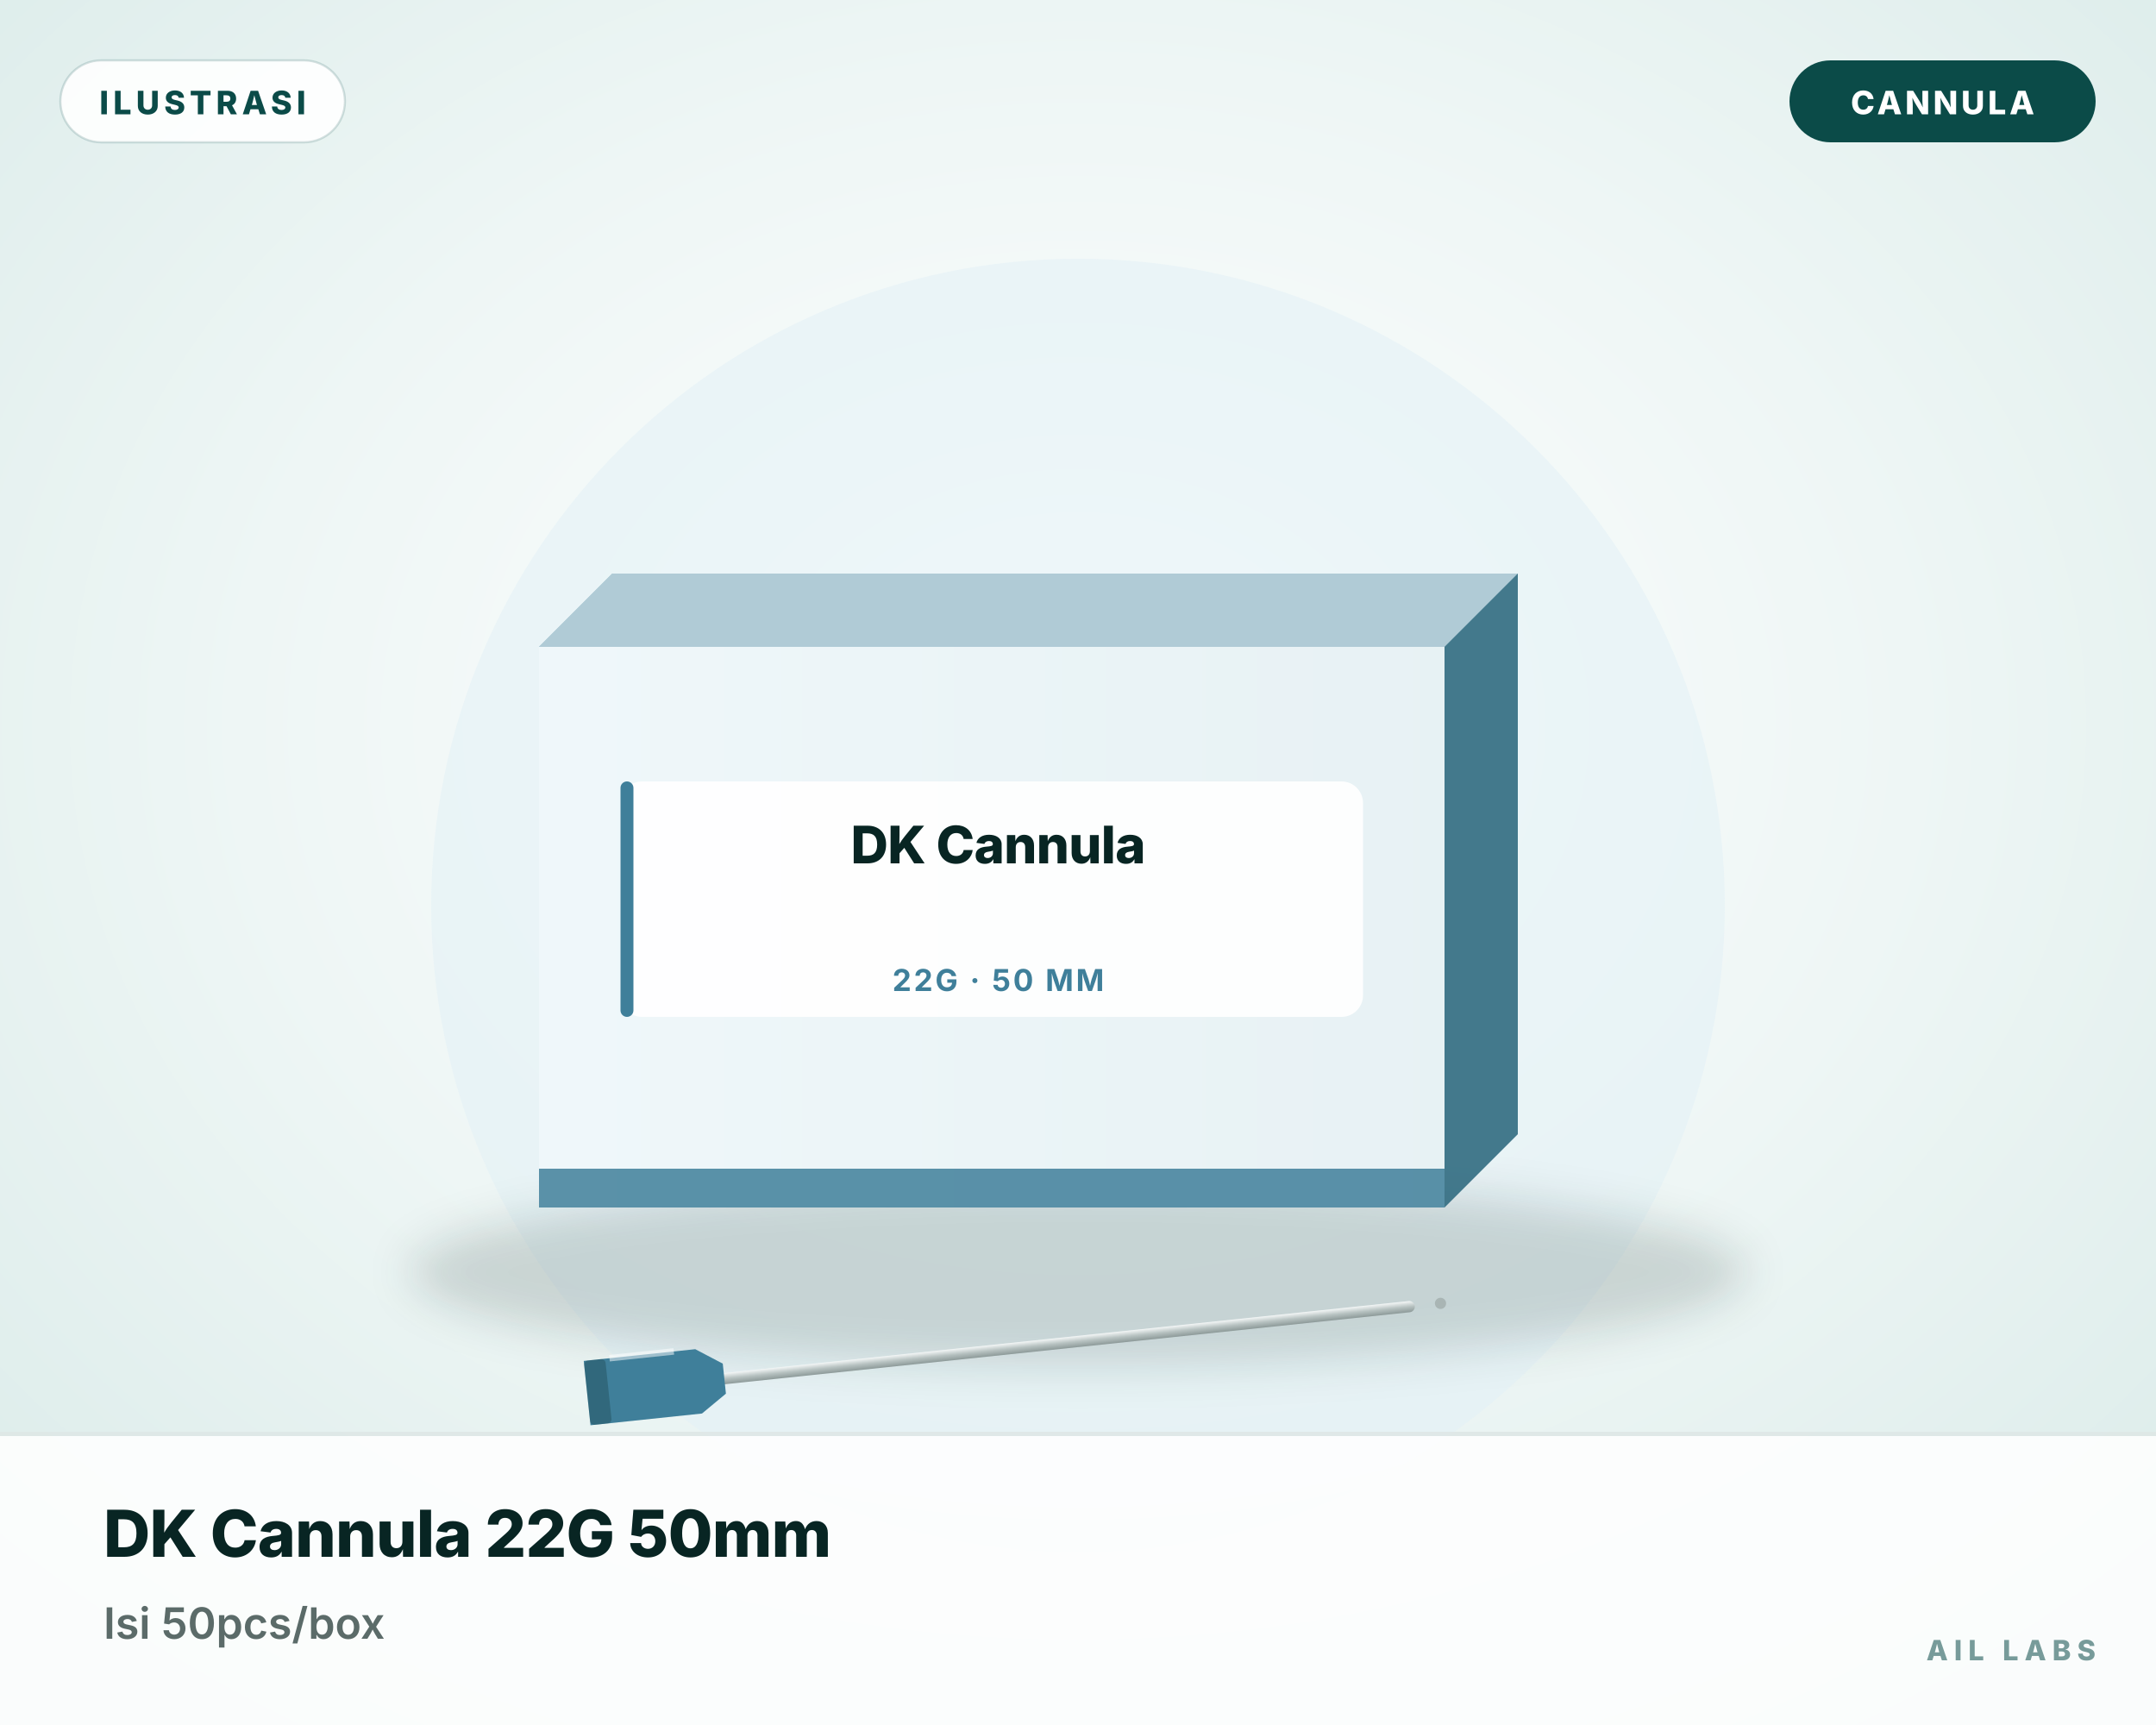
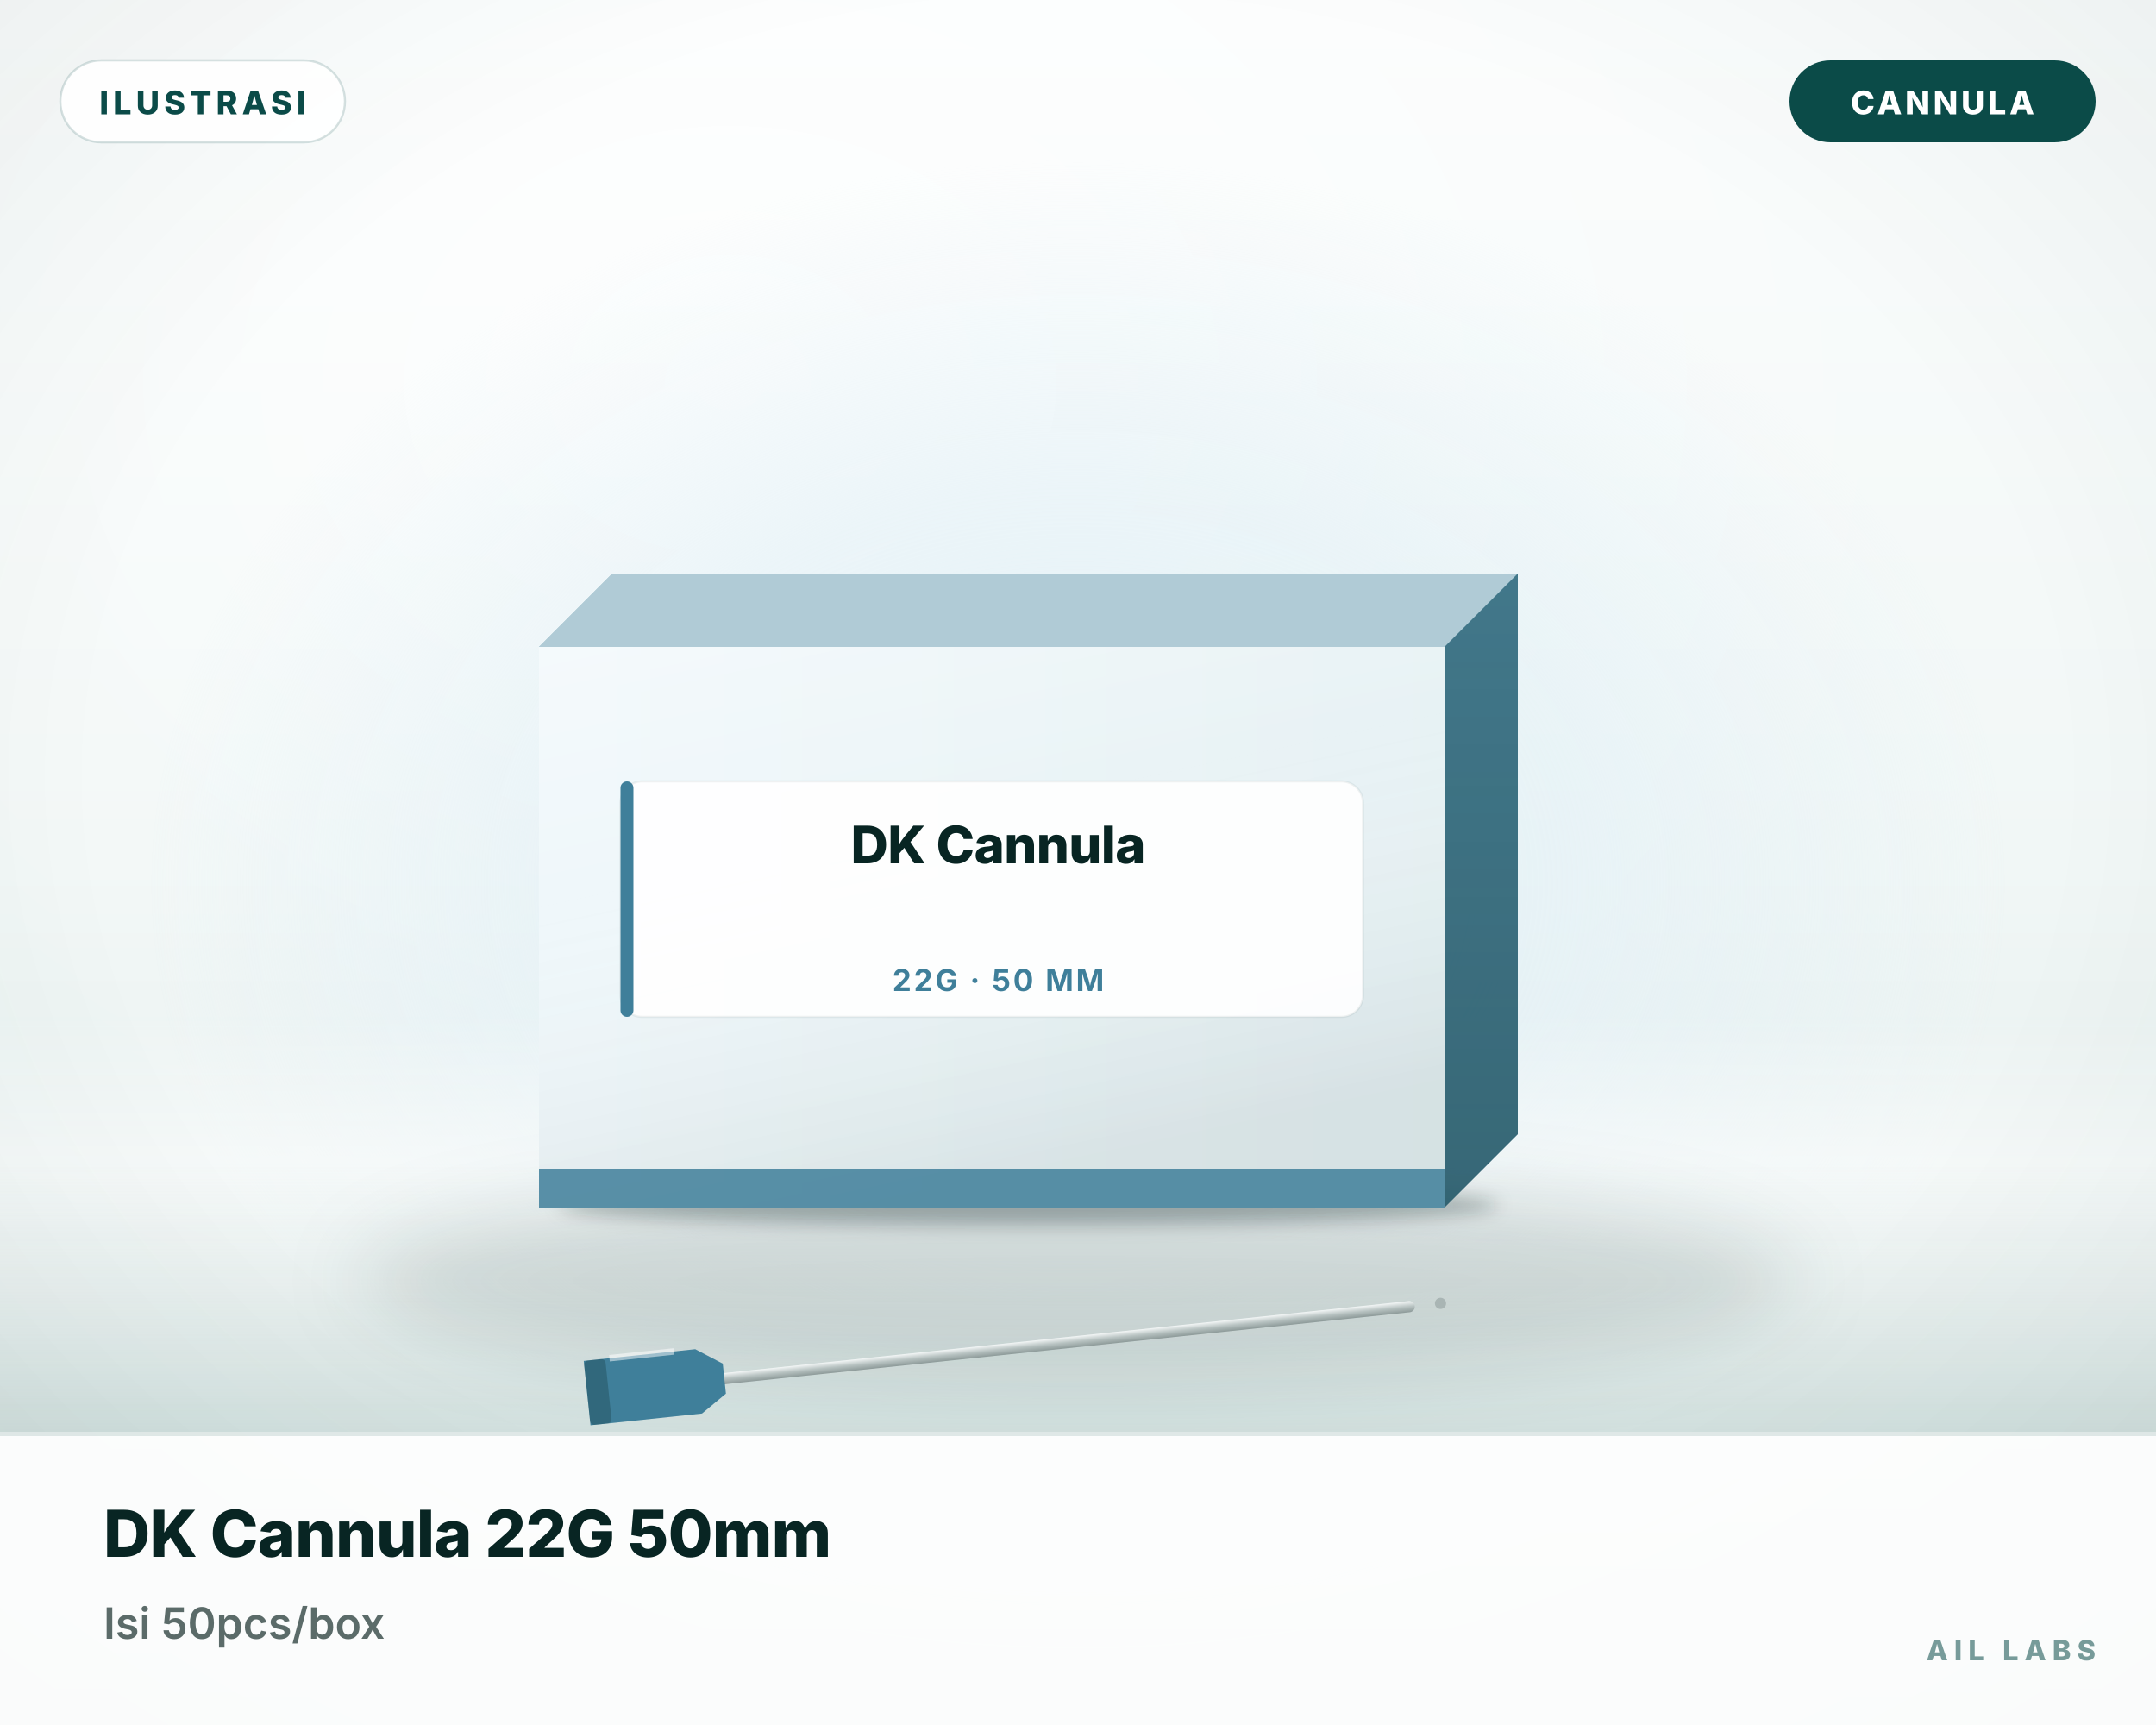
- <svg xmlns="http://www.w3.org/2000/svg" viewBox="0 0 1000 800" width="1000" height="800" font-family="Inter, ui-sans-serif, system-ui, -apple-system, 'Segoe UI', sans-serif" role="img" aria-label="Ilustrasi kemasan DK Cannula 22G 50mm">
+ <svg xmlns="http://www.w3.org/2000/svg" data-lit="1" viewBox="0 0 1000 800" width="1000" height="800" font-family="Inter, ui-sans-serif, system-ui, -apple-system, 'Segoe UI', sans-serif" role="img" aria-label="Ilustrasi kemasan DK Cannula 22G 50mm">
  <defs>
-     <radialGradient id="bg" cx="50%" cy="42%" r="70%">
-       <stop offset="0" stop-color="#ffffff" />
-       <stop offset=".55" stop-color="#eef6f5" />
-       <stop offset="1" stop-color="#dcecea" />
-     </radialGradient>
    <linearGradient id="glass" x1="0" x2="1">
-       <stop offset="0" stop-color="#e3eeed" />
-       <stop offset=".35" stop-color="#ffffff" />
-       <stop offset="1" stop-color="#d5e3e1" />
+       <stop offset="0" stop-color="#cfe0de" />
+       <stop offset=".18" stop-color="#f4f9f8" />
+       <stop offset=".32" stop-color="#ffffff" />
+       <stop offset=".7" stop-color="#e6efee" />
+       <stop offset="1" stop-color="#c3d5d3" />
    </linearGradient>
    <linearGradient id="boxg" x1="0" x2="1">
      <stop offset="0" stop-color="#ffffff" />
      <stop offset="1" stop-color="#eef3f2" />
    </linearGradient>
    <linearGradient id="pouch" x1="0" y1="0" x2="1" y2="1">
      <stop offset="0" stop-color="#ffffff" stop-opacity=".95" />
      <stop offset="1" stop-color="#e6efee" stop-opacity=".95" />
    </linearGradient>
    <linearGradient id="steel" x1="0" y1="0" x2="0" y2="1">
      <stop offset="0" stop-color="#f4f7f7" />
      <stop offset=".5" stop-color="#b7c2c1" />
      <stop offset="1" stop-color="#8d9a99" />
    </linearGradient>
    <linearGradient id="amber" x1="0" x2="1">
-       <stop offset="0" stop-color="#7a3f12" />
-       <stop offset=".4" stop-color="#b8692a" />
-       <stop offset="1" stop-color="#6a3510" />
+       <stop offset="0" stop-color="#5a2c0b" />
+       <stop offset=".22" stop-color="#9c561e" />
+       <stop offset=".38" stop-color="#c47a36" />
+       <stop offset=".72" stop-color="#8a4816" />
+       <stop offset="1" stop-color="#4e260a" />
    </linearGradient>
    <filter id="blur" x="-20%" y="-50%" width="140%" height="200%">
-       <feGaussianBlur stdDeviation="10" />
+       <feGaussianBlur stdDeviation="12" />
+     </filter>
+     <linearGradient id="bg" x1="0" y1="0" x2="0" y2="1">
+       <stop offset="0" stop-color="#fbfdfd" />
+       <stop offset=".5" stop-color="#f1f7f6" />
+       <stop offset=".72" stop-color="#e6efee" />
+       <stop offset="1" stop-color="#dbe7e5" />
+     </linearGradient>
+     <linearGradient id="floor" x1="0" y1="0" x2="0" y2="1">
+       <stop offset="0" stop-color="#ffffff" stop-opacity="0" />
+       <stop offset=".35" stop-color="#ffffff" stop-opacity=".55" />
+       <stop offset="1" stop-color="#cfdedc" stop-opacity=".9" />
+     </linearGradient>
+     <radialGradient id="key" cx="34%" cy="22%" r="60%">
+       <stop offset="0" stop-color="#ffffff" stop-opacity=".75" />
+       <stop offset=".6" stop-color="#ffffff" stop-opacity=".15" />
+       <stop offset="1" stop-color="#ffffff" stop-opacity="0" />
+     </radialGradient>
+     <radialGradient id="tint">
+       <stop offset="0" stop-color="#e2f0f6" />
+       <stop offset=".55" stop-color="#e2f0f6" stop-opacity=".6" />
+       <stop offset="1" stop-color="#e2f0f6" stop-opacity="0" />
+     </radialGradient>
+     <radialGradient id="vig" cx="50%" cy="45%" r="75%">
+       <stop offset=".6" stop-color="#082523" stop-opacity="0" />
+       <stop offset="1" stop-color="#082523" stop-opacity=".07" />
+     </radialGradient>
+     <linearGradient id="cyl" x1="0" x2="1">
+       <stop offset="0" stop-color="#05201e" stop-opacity=".26" />
+       <stop offset=".09" stop-color="#05201e" stop-opacity=".08" />
+       <stop offset=".26" stop-color="#ffffff" stop-opacity=".32" />
+       <stop offset=".4" stop-color="#ffffff" stop-opacity=".04" />
+       <stop offset=".66" stop-color="#05201e" stop-opacity="0" />
+       <stop offset=".9" stop-color="#05201e" stop-opacity=".12" />
+       <stop offset="1" stop-color="#05201e" stop-opacity=".28" />
+     </linearGradient>
+     <linearGradient id="cylv" x1="0" y1="0" x2="0" y2="1">
+       <stop offset="0" stop-color="#05201e" stop-opacity=".18" />
+       <stop offset=".12" stop-color="#ffffff" stop-opacity=".1" />
+       <stop offset=".3" stop-color="#ffffff" stop-opacity=".38" />
+       <stop offset=".45" stop-color="#ffffff" stop-opacity=".04" />
+       <stop offset=".85" stop-color="#05201e" stop-opacity=".1" />
+       <stop offset="1" stop-color="#05201e" stop-opacity=".24" />
+     </linearGradient>
+     <linearGradient id="wrap" x1="0" x2="1">
+       <stop offset="0" stop-color="#05201e" stop-opacity=".1" />
+       <stop offset=".2" stop-color="#ffffff" stop-opacity=".15" />
+       <stop offset=".55" stop-color="#05201e" stop-opacity="0" />
+       <stop offset="1" stop-color="#05201e" stop-opacity=".12" />
+     </linearGradient>
+     <linearGradient id="face" x1="0" y1="0" x2=".35" y2="1">
+       <stop offset="0" stop-color="#ffffff" stop-opacity=".34" />
+       <stop offset=".4" stop-color="#ffffff" stop-opacity="0" />
+       <stop offset="1" stop-color="#05201e" stop-opacity=".08" />
+     </linearGradient>
+     <linearGradient id="side" x1="0" y1="0" x2="0" y2="1">
+       <stop offset="0" stop-color="#05201e" stop-opacity=".02" />
+       <stop offset="1" stop-color="#05201e" stop-opacity=".2" />
+     </linearGradient>
+     <linearGradient id="sheen" x1="0" y1="0" x2="1" y2="1">
+       <stop offset=".3" stop-color="#ffffff" stop-opacity="0" />
+       <stop offset=".42" stop-color="#ffffff" stop-opacity=".5" />
+       <stop offset=".5" stop-color="#ffffff" stop-opacity="0" />
+       <stop offset=".95" stop-color="#05201e" stop-opacity=".05" />
+     </linearGradient>
+     <linearGradient id="spec" x1="0" y1="0" x2="0" y2="1">
+       <stop offset="0" stop-color="#ffffff" stop-opacity="0" />
+       <stop offset=".18" stop-color="#ffffff" />
+       <stop offset=".75" stop-color="#ffffff" stop-opacity=".8" />
+       <stop offset="1" stop-color="#ffffff" stop-opacity="0" />
+     </linearGradient>
+     <filter id="soft" x="-30%" y="-80%" width="160%" height="260%">
+       <feGaussianBlur stdDeviation="18" />
+     </filter>
+     <filter id="contact" x="-20%" y="-100%" width="140%" height="300%">
+       <feGaussianBlur stdDeviation="4" />
    </filter>
  </defs>
  <rect width="1000" height="800" fill="url(#bg)" />
-   <circle cx="500" cy="420" r="300" fill="#e2f0f6" opacity=".55" />
-   <ellipse cx="500" cy="590" rx="310.0" ry="43.4" fill="#082523" opacity="0.16" filter="url(#blur)" />
+   <rect width="1000" height="800" fill="url(#key)" />
+   <ellipse cx="500" cy="410" rx="430" ry="340" fill="url(#tint)" />
+   <rect x="0" y="470" width="1000" height="194" fill="url(#floor)" />
+   <rect width="1000" height="800" fill="url(#vig)" />
+   <ellipse cx="500" cy="594" rx="334.8" ry="47.7" fill="#082523" opacity=".13" filter="url(#soft)" />
+   <ellipse cx="477.0" cy="559.0" rx="217.9" ry="9.0" fill="#041615" opacity=".3" filter="url(#contact)" />
  <path d="M250,300 l34,-34 h420 v260 l-34,34 z" fill="#3f7f9a" opacity=".9" />
  <path d="M250,300 l34,-34 h420 l-34,34 z" fill="#fff" opacity=".55" />
  <path d="M670,300 l34,-34 v260 l-34,34 z" fill="#082523" opacity=".18" />
+   <path d="M670,300 l34,-34 v260 l-34,34 z" fill="url(#side)" />
  <rect x="250" y="300" width="420" height="260" fill="url(#boxg)" />
  <rect x="250" y="300" width="420" height="260" fill="#e2f0f6" opacity=".55" />
+   <rect x="250" y="300" width="420" height="260" fill="url(#face)" />
  <rect x="250" y="542" width="420" height="18" fill="#3f7f9a" opacity=".85" />
-   <rect x="287.8" y="362.4" width="344.4" height="109.2" rx="10" fill="#fff" fill-opacity=".92" />
+   <rect x="287.8" y="362.4" width="344.4" height="109.2" rx="10" fill="#fff" fill-opacity=".92" stroke="#082523" stroke-opacity=".06" />
  <rect x="287.8" y="362.4" width="6" height="109.2" rx="3" fill="#3f7f9a" />
  <text x="463.0" y="400.4" text-anchor="middle" font-size="24" font-weight="800" fill="#082523" letter-spacing="-0.01em">DK Cannula</text>
  <text x="463.0" y="459.6" text-anchor="middle" font-size="14" font-weight="700" fill="#3f7f9a" letter-spacing=".08em">22G · 50 MM</text>
  <g transform="rotate(-6 330 640)">
    <rect x="330" y="637.4" width="328" height="5.2" rx="2.6" fill="url(#steel)" />
    <circle cx="670" cy="640" r="2.6" fill="#a9b5b4" />
    <path d="M272,625 h52 l12,8 v14 l-12,8 h-52 z" fill="#3f7f9a" />
    <rect x="272" y="625" width="10" height="30" rx="2" fill="#082523" opacity=".25" />
    <path d="M284,625 h30" stroke="#fff" stroke-width="3" opacity=".5" />
  </g>
-   <rect x="0" y="664" width="1000" height="136" fill="#ffffff" opacity=".86" />
+   <rect x="0" y="664" width="1000" height="136" fill="#ffffff" opacity=".9" />
  <rect x="0" y="664" width="1000" height="2" fill="#0b4b48" opacity=".12" />
  <text x="48" y="722" text-anchor="start" font-size="30" font-weight="800" fill="#082523" letter-spacing="-0.01em">DK Cannula 22G 50mm</text>
  <text x="48" y="760" font-size="20" font-weight="600" fill="#5b6b69">Isi 50pcs/box</text>
  <rect x="28" y="28" width="132" height="38" rx="19" fill="#ffffff" opacity=".9" stroke="#0b4b48" stroke-opacity=".18" />
  <text x="94" y="53" text-anchor="middle" font-size="15" font-weight="800" fill="#0b4b48" letter-spacing=".14em">ILUSTRASI</text>
  <rect x="830" y="28" width="142" height="38" rx="19" fill="#0b4b48" />
  <text x="901.0" y="53" text-anchor="middle" font-size="15" font-weight="800" fill="#fff" letter-spacing=".1em">CANNULA</text>
  <text x="972" y="770" text-anchor="end" font-size="13" font-weight="800" fill="#0b4b48" opacity=".55" letter-spacing=".22em">AIL LABS</text>
</svg>
